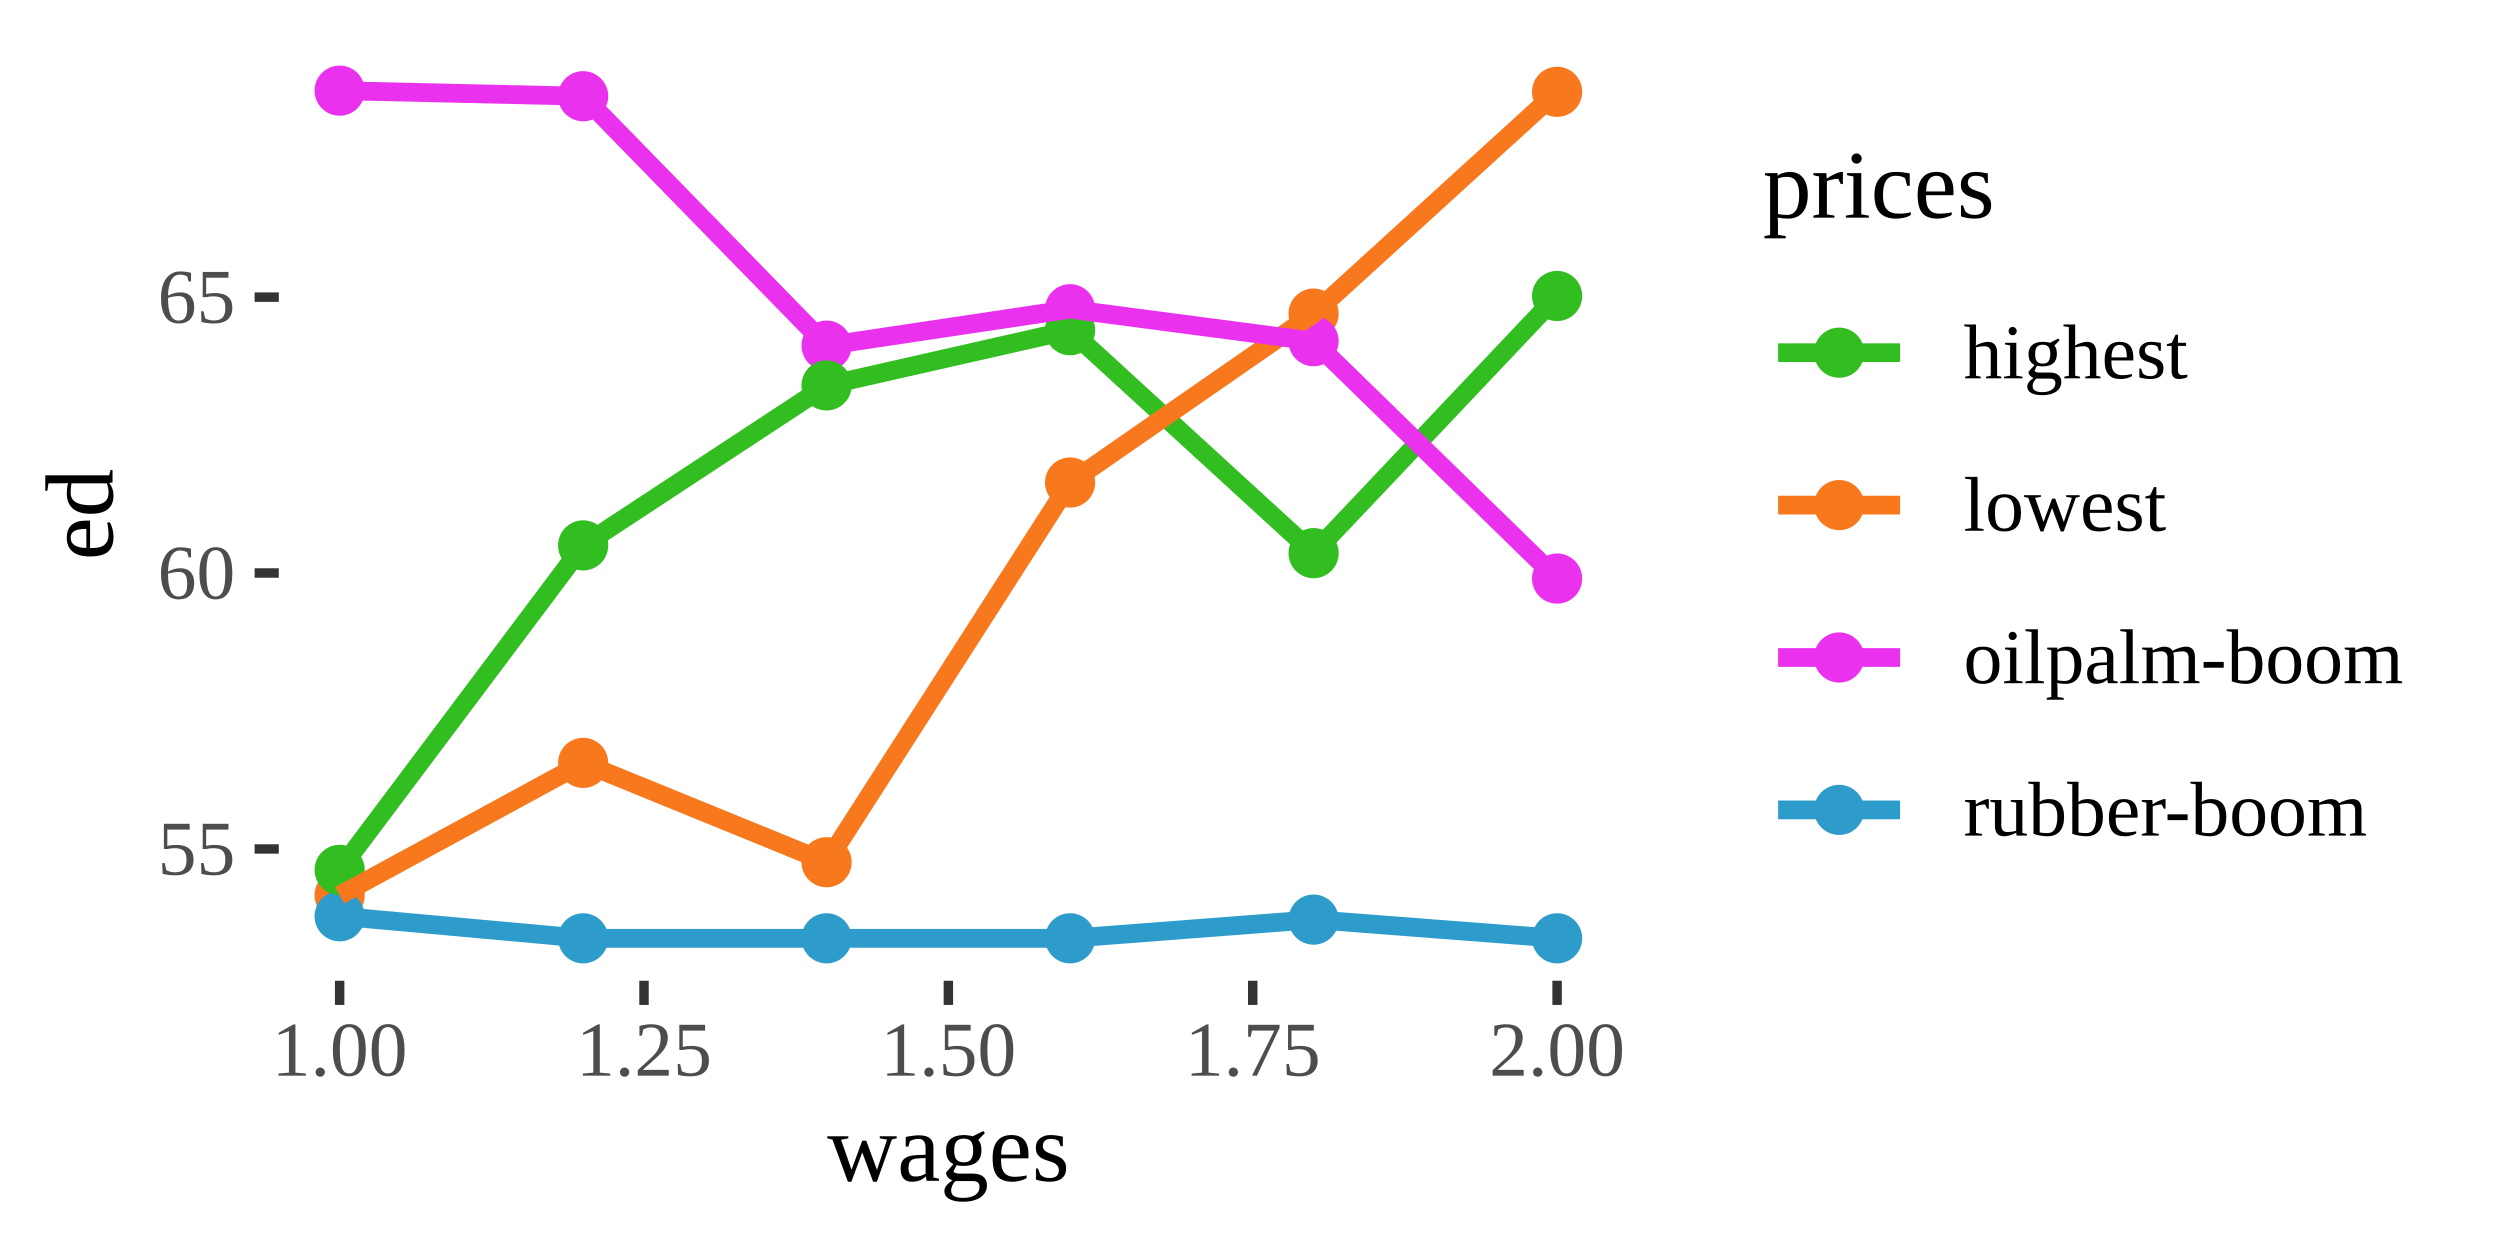
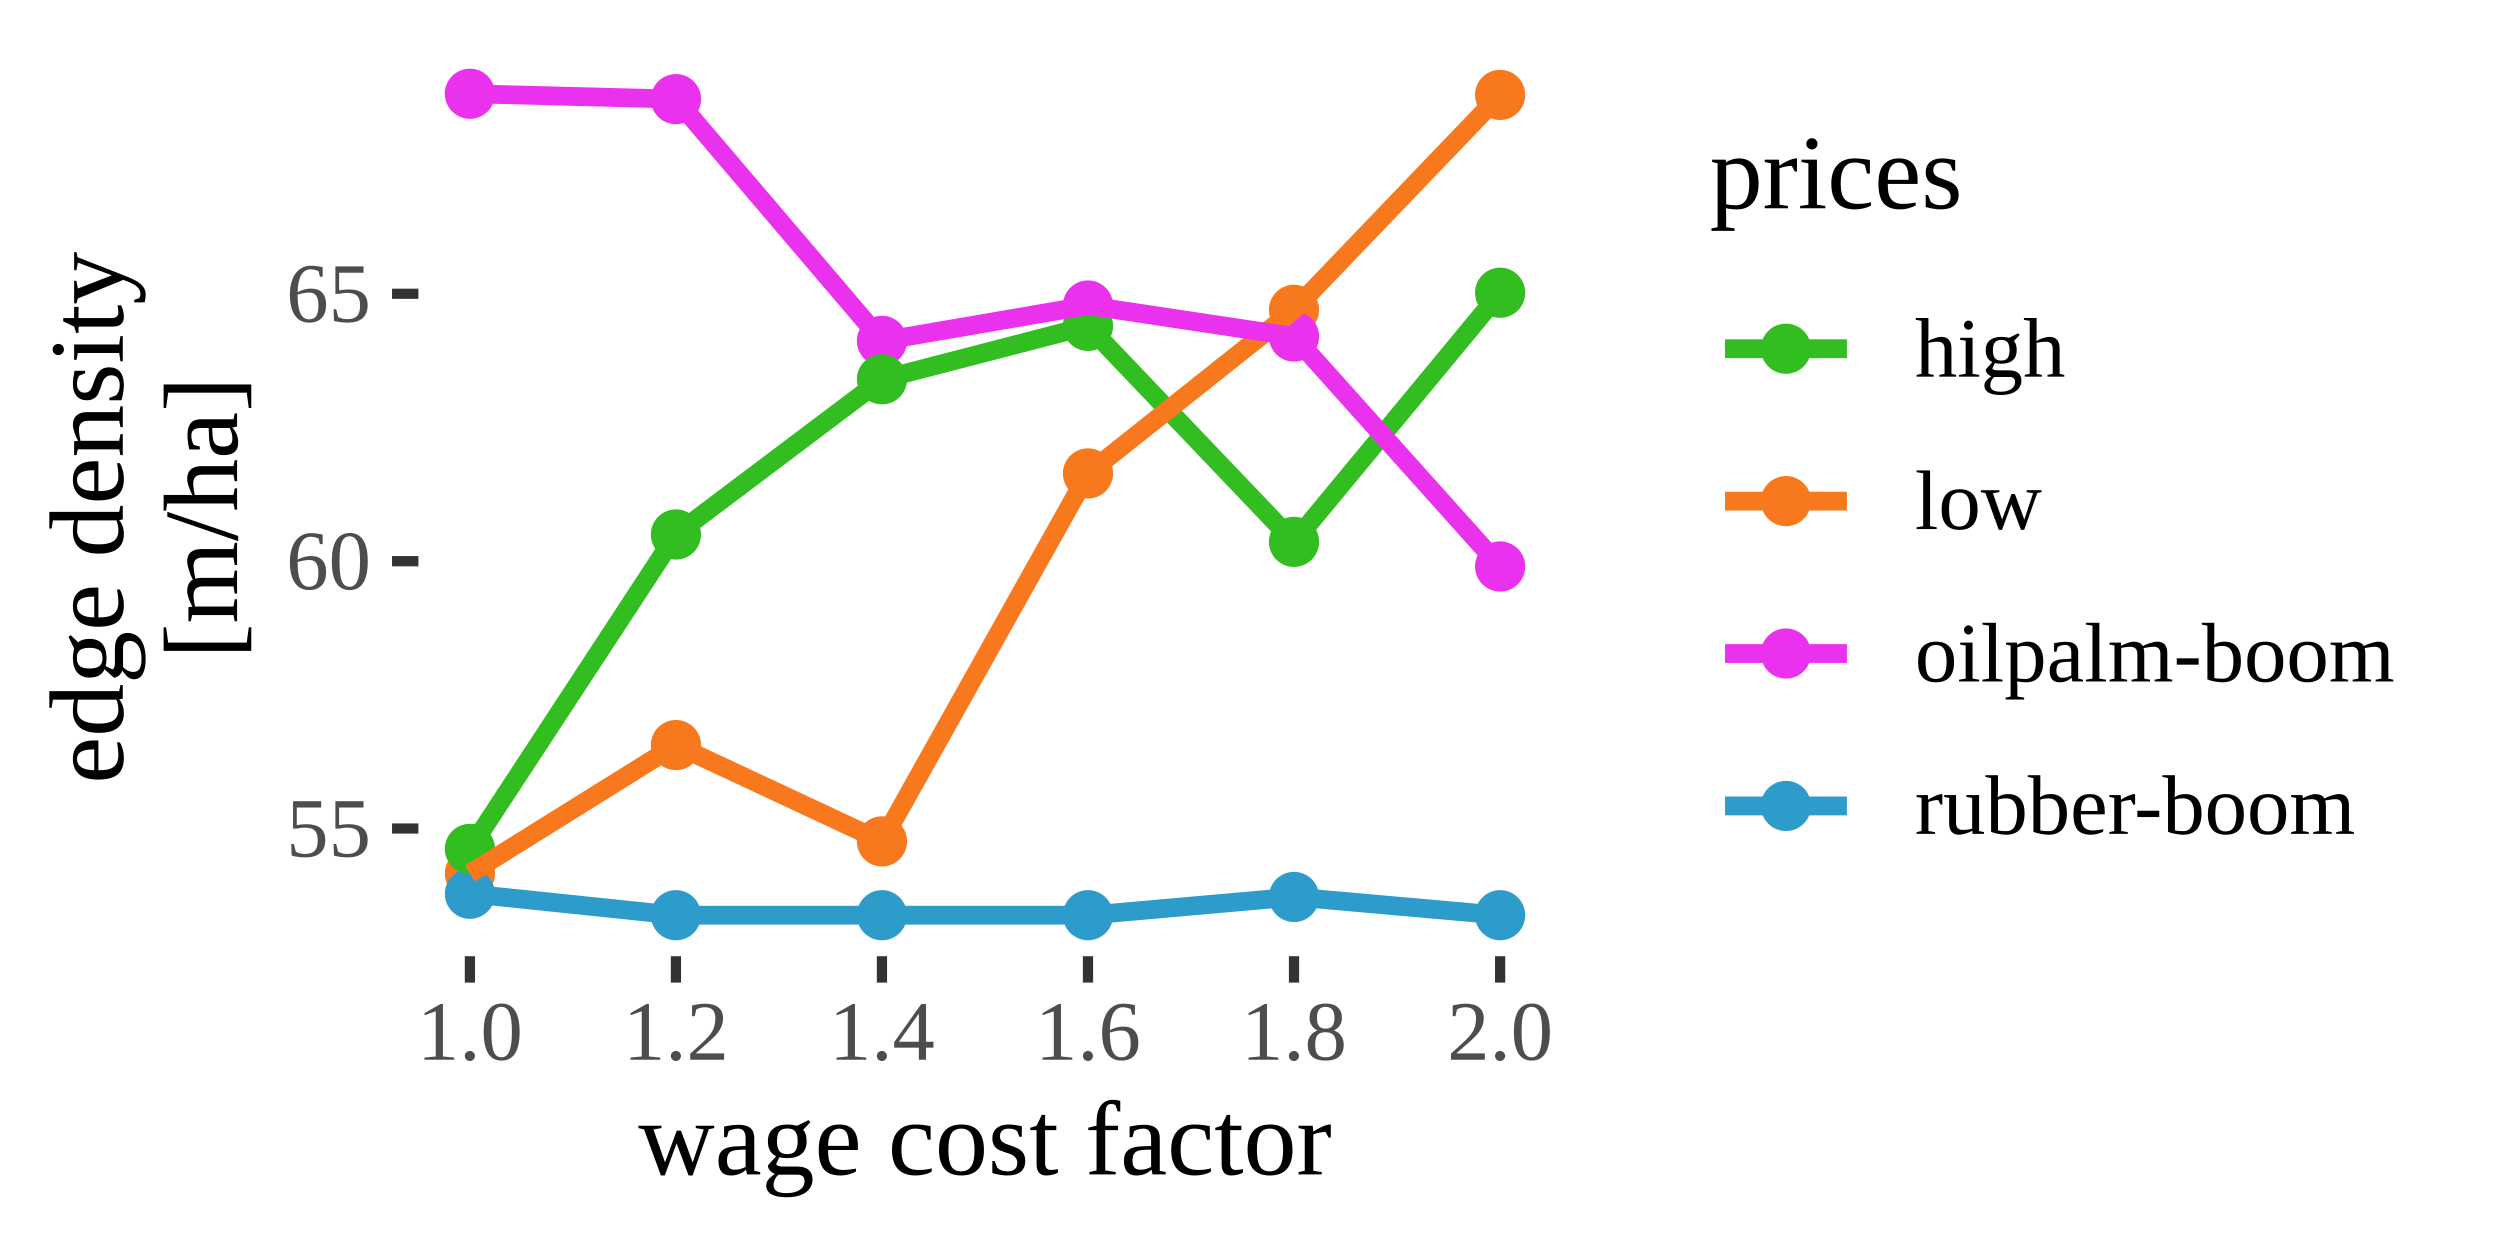
<svg xmlns="http://www.w3.org/2000/svg" viewBox="0 0 283.46 141.73">
  <defs>
    <style type="text/css">
    line, polyline, polygon, path, rect, circle {
      fill: none;
      stroke: #000000;
      stroke-linecap: round;
      stroke-linejoin: round;
      stroke-miterlimit: 10.00;
    }
  </style>
  </defs>
  <rect width="100%" height="100%" style="stroke: none; fill: #FFFFFF;" />
  <defs>
-     <clipPath id="cpMzEuNjF8MTgzLjQ1fDExMS4yMHw1LjQ4">
-       <rect x="31.61" y="5.48" width="151.84" height="105.72" />
+     <clipPath id="cpNDcuNDR8MTc1LjkzfDEwOC40Mnw1Ljk4">
+       <rect x="47.44" y="5.98" width="128.48" height="102.45" />
    </clipPath>
  </defs>
-   <circle cx="38.51" cy="101.51" r="2.49" style="stroke-width: 0.71; stroke: #F8781D; fill: #F8781D;" clip-path="url(#cpMzEuNjF8MTgzLjQ1fDExMS4yMHw1LjQ4)" />
-   <circle cx="38.51" cy="103.89" r="2.49" style="stroke-width: 0.71; stroke: #2E9CCA; fill: #2E9CCA;" clip-path="url(#cpMzEuNjF8MTgzLjQ1fDExMS4yMHw1LjQ4)" />
-   <circle cx="38.51" cy="10.28" r="2.49" style="stroke-width: 0.71; stroke: #EA32EE; fill: #EA32EE;" clip-path="url(#cpMzEuNjF8MTgzLjQ1fDExMS4yMHw1LjQ4)" />
-   <circle cx="38.51" cy="98.63" r="2.49" style="stroke-width: 0.71; stroke: #32BD20; fill: #32BD20;" clip-path="url(#cpMzEuNjF8MTgzLjQ1fDExMS4yMHw1LjQ4)" />
-   <circle cx="66.12" cy="86.50" r="2.49" style="stroke-width: 0.71; stroke: #F8781D; fill: #F8781D;" clip-path="url(#cpMzEuNjF8MTgzLjQ1fDExMS4yMHw1LjQ4)" />
-   <circle cx="66.12" cy="106.39" r="2.49" style="stroke-width: 0.71; stroke: #2E9CCA; fill: #2E9CCA;" clip-path="url(#cpMzEuNjF8MTgzLjQ1fDExMS4yMHw1LjQ4)" />
-   <circle cx="66.12" cy="10.91" r="2.49" style="stroke-width: 0.71; stroke: #EA32EE; fill: #EA32EE;" clip-path="url(#cpMzEuNjF8MTgzLjQ1fDExMS4yMHw1LjQ4)" />
-   <circle cx="66.12" cy="61.84" r="2.49" style="stroke-width: 0.71; stroke: #32BD20; fill: #32BD20;" clip-path="url(#cpMzEuNjF8MTgzLjQ1fDExMS4yMHw1LjQ4)" />
-   <circle cx="93.72" cy="97.76" r="2.49" style="stroke-width: 0.71; stroke: #F8781D; fill: #F8781D;" clip-path="url(#cpMzEuNjF8MTgzLjQ1fDExMS4yMHw1LjQ4)" />
-   <circle cx="93.72" cy="106.39" r="2.49" style="stroke-width: 0.71; stroke: #2E9CCA; fill: #2E9CCA;" clip-path="url(#cpMzEuNjF8MTgzLjQ1fDExMS4yMHw1LjQ4)" />
-   <circle cx="93.72" cy="39.19" r="2.49" style="stroke-width: 0.71; stroke: #EA32EE; fill: #EA32EE;" clip-path="url(#cpMzEuNjF8MTgzLjQ1fDExMS4yMHw1LjQ4)" />
-   <circle cx="93.72" cy="43.70" r="2.49" style="stroke-width: 0.71; stroke: #32BD20; fill: #32BD20;" clip-path="url(#cpMzEuNjF8MTgzLjQ1fDExMS4yMHw1LjQ4)" />
-   <circle cx="121.33" cy="54.71" r="2.49" style="stroke-width: 0.71; stroke: #F8781D; fill: #F8781D;" clip-path="url(#cpMzEuNjF8MTgzLjQ1fDExMS4yMHw1LjQ4)" />
-   <circle cx="121.33" cy="106.39" r="2.49" style="stroke-width: 0.71; stroke: #2E9CCA; fill: #2E9CCA;" clip-path="url(#cpMzEuNjF8MTgzLjQ1fDExMS4yMHw1LjQ4)" />
-   <circle cx="121.33" cy="35.06" r="2.49" style="stroke-width: 0.71; stroke: #EA32EE; fill: #EA32EE;" clip-path="url(#cpMzEuNjF8MTgzLjQ1fDExMS4yMHw1LjQ4)" />
-   <circle cx="121.33" cy="37.44" r="2.49" style="stroke-width: 0.71; stroke: #32BD20; fill: #32BD20;" clip-path="url(#cpMzEuNjF8MTgzLjQ1fDExMS4yMHw1LjQ4)" />
-   <circle cx="148.94" cy="35.56" r="2.49" style="stroke-width: 0.71; stroke: #F8781D; fill: #F8781D;" clip-path="url(#cpMzEuNjF8MTgzLjQ1fDExMS4yMHw1LjQ4)" />
-   <circle cx="148.94" cy="104.27" r="2.49" style="stroke-width: 0.71; stroke: #2E9CCA; fill: #2E9CCA;" clip-path="url(#cpMzEuNjF8MTgzLjQ1fDExMS4yMHw1LjQ4)" />
-   <circle cx="148.94" cy="38.69" r="2.49" style="stroke-width: 0.71; stroke: #EA32EE; fill: #EA32EE;" clip-path="url(#cpMzEuNjF8MTgzLjQ1fDExMS4yMHw1LjQ4)" />
-   <circle cx="148.94" cy="62.72" r="2.49" style="stroke-width: 0.71; stroke: #32BD20; fill: #32BD20;" clip-path="url(#cpMzEuNjF8MTgzLjQ1fDExMS4yMHw1LjQ4)" />
-   <circle cx="176.55" cy="10.41" r="2.49" style="stroke-width: 0.71; stroke: #F8781D; fill: #F8781D;" clip-path="url(#cpMzEuNjF8MTgzLjQ1fDExMS4yMHw1LjQ4)" />
-   <circle cx="176.55" cy="106.39" r="2.49" style="stroke-width: 0.71; stroke: #2E9CCA; fill: #2E9CCA;" clip-path="url(#cpMzEuNjF8MTgzLjQ1fDExMS4yMHw1LjQ4)" />
-   <circle cx="176.55" cy="65.60" r="2.49" style="stroke-width: 0.71; stroke: #EA32EE; fill: #EA32EE;" clip-path="url(#cpMzEuNjF8MTgzLjQ1fDExMS4yMHw1LjQ4)" />
-   <circle cx="176.55" cy="33.56" r="2.49" style="stroke-width: 0.71; stroke: #32BD20; fill: #32BD20;" clip-path="url(#cpMzEuNjF8MTgzLjQ1fDExMS4yMHw1LjQ4)" />
-   <polyline points="38.51,98.63 66.12,61.84 93.72,43.70 121.33,37.44 148.94,62.72 176.55,33.56 " style="stroke-width: 2.13; stroke: #32BD20; stroke-linecap: butt;" clip-path="url(#cpMzEuNjF8MTgzLjQ1fDExMS4yMHw1LjQ4)" />
-   <polyline points="38.51,101.51 66.12,86.50 93.72,97.76 121.33,54.71 148.94,35.56 176.55,10.41 " style="stroke-width: 2.13; stroke: #F8781D; stroke-linecap: butt;" clip-path="url(#cpMzEuNjF8MTgzLjQ1fDExMS4yMHw1LjQ4)" />
-   <polyline points="38.51,10.28 66.12,10.91 93.72,39.19 121.33,35.06 148.94,38.69 176.55,65.60 " style="stroke-width: 2.13; stroke: #EA32EE; stroke-linecap: butt;" clip-path="url(#cpMzEuNjF8MTgzLjQ1fDExMS4yMHw1LjQ4)" />
-   <polyline points="38.51,103.89 66.12,106.39 93.72,106.39 121.33,106.39 148.94,104.27 176.55,106.39 " style="stroke-width: 2.13; stroke: #2E9CCA; stroke-linecap: butt;" clip-path="url(#cpMzEuNjF8MTgzLjQ1fDExMS4yMHw1LjQ4)" />
+   <circle cx="53.28" cy="99.04" r="2.49" style="stroke-width: 0.71; stroke: #F8781D; fill: #F8781D;" clip-path="url(#cpNDcuNDR8MTc1LjkzfDEwOC40Mnw1Ljk4)" />
+   <circle cx="53.28" cy="101.34" r="2.49" style="stroke-width: 0.71; stroke: #2E9CCA; fill: #2E9CCA;" clip-path="url(#cpNDcuNDR8MTc1LjkzfDEwOC40Mnw1Ljk4)" />
+   <circle cx="53.28" cy="10.63" r="2.49" style="stroke-width: 0.71; stroke: #EA32EE; fill: #EA32EE;" clip-path="url(#cpNDcuNDR8MTc1LjkzfDEwOC40Mnw1Ljk4)" />
+   <circle cx="53.28" cy="96.25" r="2.49" style="stroke-width: 0.71; stroke: #32BD20; fill: #32BD20;" clip-path="url(#cpNDcuNDR8MTc1LjkzfDEwOC40Mnw1Ljk4)" />
+   <circle cx="76.64" cy="84.48" r="2.49" style="stroke-width: 0.71; stroke: #F8781D; fill: #F8781D;" clip-path="url(#cpNDcuNDR8MTc1LjkzfDEwOC40Mnw1Ljk4)" />
+   <circle cx="76.64" cy="103.77" r="2.49" style="stroke-width: 0.71; stroke: #2E9CCA; fill: #2E9CCA;" clip-path="url(#cpNDcuNDR8MTc1LjkzfDEwOC40Mnw1Ljk4)" />
+   <circle cx="76.64" cy="11.24" r="2.49" style="stroke-width: 0.71; stroke: #EA32EE; fill: #EA32EE;" clip-path="url(#cpNDcuNDR8MTc1LjkzfDEwOC40Mnw1Ljk4)" />
+   <circle cx="76.64" cy="60.60" r="2.49" style="stroke-width: 0.71; stroke: #32BD20; fill: #32BD20;" clip-path="url(#cpNDcuNDR8MTc1LjkzfDEwOC40Mnw1Ljk4)" />
+   <circle cx="100.00" cy="95.40" r="2.49" style="stroke-width: 0.71; stroke: #F8781D; fill: #F8781D;" clip-path="url(#cpNDcuNDR8MTc1LjkzfDEwOC40Mnw1Ljk4)" />
+   <circle cx="100.00" cy="103.77" r="2.49" style="stroke-width: 0.71; stroke: #2E9CCA; fill: #2E9CCA;" clip-path="url(#cpNDcuNDR8MTc1LjkzfDEwOC40Mnw1Ljk4)" />
+   <circle cx="100.00" cy="38.65" r="2.49" style="stroke-width: 0.71; stroke: #EA32EE; fill: #EA32EE;" clip-path="url(#cpNDcuNDR8MTc1LjkzfDEwOC40Mnw1Ljk4)" />
+   <circle cx="100.00" cy="43.01" r="2.49" style="stroke-width: 0.71; stroke: #32BD20; fill: #32BD20;" clip-path="url(#cpNDcuNDR8MTc1LjkzfDEwOC40Mnw1Ljk4)" />
+   <circle cx="123.36" cy="53.68" r="2.49" style="stroke-width: 0.71; stroke: #F8781D; fill: #F8781D;" clip-path="url(#cpNDcuNDR8MTc1LjkzfDEwOC40Mnw1Ljk4)" />
+   <circle cx="123.36" cy="103.77" r="2.49" style="stroke-width: 0.71; stroke: #2E9CCA; fill: #2E9CCA;" clip-path="url(#cpNDcuNDR8MTc1LjkzfDEwOC40Mnw1Ljk4)" />
+   <circle cx="123.36" cy="34.64" r="2.49" style="stroke-width: 0.71; stroke: #EA32EE; fill: #EA32EE;" clip-path="url(#cpNDcuNDR8MTc1LjkzfDEwOC40Mnw1Ljk4)" />
+   <circle cx="123.36" cy="36.95" r="2.49" style="stroke-width: 0.71; stroke: #32BD20; fill: #32BD20;" clip-path="url(#cpNDcuNDR8MTc1LjkzfDEwOC40Mnw1Ljk4)" />
+   <circle cx="146.72" cy="35.13" r="2.49" style="stroke-width: 0.71; stroke: #F8781D; fill: #F8781D;" clip-path="url(#cpNDcuNDR8MTc1LjkzfDEwOC40Mnw1Ljk4)" />
+   <circle cx="146.72" cy="101.70" r="2.49" style="stroke-width: 0.71; stroke: #2E9CCA; fill: #2E9CCA;" clip-path="url(#cpNDcuNDR8MTc1LjkzfDEwOC40Mnw1Ljk4)" />
+   <circle cx="146.72" cy="38.16" r="2.49" style="stroke-width: 0.71; stroke: #EA32EE; fill: #EA32EE;" clip-path="url(#cpNDcuNDR8MTc1LjkzfDEwOC40Mnw1Ljk4)" />
+   <circle cx="146.72" cy="61.44" r="2.49" style="stroke-width: 0.71; stroke: #32BD20; fill: #32BD20;" clip-path="url(#cpNDcuNDR8MTc1LjkzfDEwOC40Mnw1Ljk4)" />
+   <circle cx="170.09" cy="10.76" r="2.49" style="stroke-width: 0.71; stroke: #F8781D; fill: #F8781D;" clip-path="url(#cpNDcuNDR8MTc1LjkzfDEwOC40Mnw1Ljk4)" />
+   <circle cx="170.09" cy="103.77" r="2.49" style="stroke-width: 0.71; stroke: #2E9CCA; fill: #2E9CCA;" clip-path="url(#cpNDcuNDR8MTc1LjkzfDEwOC40Mnw1Ljk4)" />
+   <circle cx="170.09" cy="64.23" r="2.49" style="stroke-width: 0.71; stroke: #EA32EE; fill: #EA32EE;" clip-path="url(#cpNDcuNDR8MTc1LjkzfDEwOC40Mnw1Ljk4)" />
+   <circle cx="170.09" cy="33.19" r="2.49" style="stroke-width: 0.71; stroke: #32BD20; fill: #32BD20;" clip-path="url(#cpNDcuNDR8MTc1LjkzfDEwOC40Mnw1Ljk4)" />
+   <polyline points="53.28,96.25 76.64,60.60 100.00,43.01 123.36,36.95 146.72,61.44 170.09,33.19 " style="stroke-width: 2.13; stroke: #32BD20; stroke-linecap: butt;" clip-path="url(#cpNDcuNDR8MTc1LjkzfDEwOC40Mnw1Ljk4)" />
+   <polyline points="53.28,99.04 76.64,84.48 100.00,95.40 123.36,53.68 146.72,35.13 170.09,10.76 " style="stroke-width: 2.13; stroke: #F8781D; stroke-linecap: butt;" clip-path="url(#cpNDcuNDR8MTc1LjkzfDEwOC40Mnw1Ljk4)" />
+   <polyline points="53.28,10.63 76.64,11.24 100.00,38.65 123.36,34.64 146.72,38.16 170.09,64.23 " style="stroke-width: 2.13; stroke: #EA32EE; stroke-linecap: butt;" clip-path="url(#cpNDcuNDR8MTc1LjkzfDEwOC40Mnw1Ljk4)" />
+   <polyline points="53.28,101.34 76.64,103.77 100.00,103.77 123.36,103.77 146.72,101.70 170.09,103.77 " style="stroke-width: 2.13; stroke: #2E9CCA; stroke-linecap: butt;" clip-path="url(#cpNDcuNDR8MTc1LjkzfDEwOC40Mnw1Ljk4)" />
  <defs>
    <clipPath id="cpMC4wMHwyODMuNDZ8MTQxLjczfDAuMDA=">
      <rect x="0.00" y="0.00" width="283.46" height="141.73" />
    </clipPath>
  </defs>
  <g clip-path="url(#cpMC4wMHwyODMuNDZ8MTQxLjczfDAuMDA=)">
-     <text x="17.88" y="99.17" style="font-size: 8.80px; fill: #4D4D4D; font-family: Times New Roman;" textLength="8.80px" lengthAdjust="spacingAndGlyphs">55</text>
+     <text x="32.46" y="97.12" style="font-size: 9.60px; fill: #4D4D4D; font-family: Times New Roman;" textLength="9.60px" lengthAdjust="spacingAndGlyphs">55</text>
  </g>
  <g clip-path="url(#cpMC4wMHwyODMuNDZ8MTQxLjczfDAuMDA=)">
-     <text x="17.88" y="67.88" style="font-size: 8.80px; fill: #4D4D4D; font-family: Times New Roman;" textLength="8.80px" lengthAdjust="spacingAndGlyphs">60</text>
+     <text x="32.46" y="66.81" style="font-size: 9.60px; fill: #4D4D4D; font-family: Times New Roman;" textLength="9.60px" lengthAdjust="spacingAndGlyphs">60</text>
  </g>
  <g clip-path="url(#cpMC4wMHwyODMuNDZ8MTQxLjczfDAuMDA=)">
-     <text x="17.88" y="36.60" style="font-size: 8.80px; fill: #4D4D4D; font-family: Times New Roman;" textLength="8.80px" lengthAdjust="spacingAndGlyphs">65</text>
+     <text x="32.46" y="36.49" style="font-size: 9.60px; fill: #4D4D4D; font-family: Times New Roman;" textLength="9.60px" lengthAdjust="spacingAndGlyphs">65</text>
  </g>
-   <polyline points="28.87,96.26 31.61,96.26 " style="stroke-width: 1.07; stroke: #333333; stroke-linecap: butt;" clip-path="url(#cpMC4wMHwyODMuNDZ8MTQxLjczfDAuMDA=)" />
-   <polyline points="28.87,64.97 31.61,64.97 " style="stroke-width: 1.07; stroke: #333333; stroke-linecap: butt;" clip-path="url(#cpMC4wMHwyODMuNDZ8MTQxLjczfDAuMDA=)" />
-   <polyline points="28.87,33.69 31.61,33.69 " style="stroke-width: 1.07; stroke: #333333; stroke-linecap: butt;" clip-path="url(#cpMC4wMHwyODMuNDZ8MTQxLjczfDAuMDA=)" />
-   <polyline points="38.51,113.94 38.51,111.20 " style="stroke-width: 1.07; stroke: #333333; stroke-linecap: butt;" clip-path="url(#cpMC4wMHwyODMuNDZ8MTQxLjczfDAuMDA=)" />
-   <polyline points="73.02,113.94 73.02,111.20 " style="stroke-width: 1.07; stroke: #333333; stroke-linecap: butt;" clip-path="url(#cpMC4wMHwyODMuNDZ8MTQxLjczfDAuMDA=)" />
-   <polyline points="107.53,113.94 107.53,111.20 " style="stroke-width: 1.07; stroke: #333333; stroke-linecap: butt;" clip-path="url(#cpMC4wMHwyODMuNDZ8MTQxLjczfDAuMDA=)" />
-   <polyline points="142.04,113.94 142.04,111.20 " style="stroke-width: 1.07; stroke: #333333; stroke-linecap: butt;" clip-path="url(#cpMC4wMHwyODMuNDZ8MTQxLjczfDAuMDA=)" />
-   <polyline points="176.55,113.94 176.55,111.20 " style="stroke-width: 1.07; stroke: #333333; stroke-linecap: butt;" clip-path="url(#cpMC4wMHwyODMuNDZ8MTQxLjczfDAuMDA=)" />
+   <polyline points="44.45,93.94 47.44,93.94 " style="stroke-width: 1.16; stroke: #333333; stroke-linecap: butt;" clip-path="url(#cpMC4wMHwyODMuNDZ8MTQxLjczfDAuMDA=)" />
+   <polyline points="44.45,63.63 47.44,63.63 " style="stroke-width: 1.16; stroke: #333333; stroke-linecap: butt;" clip-path="url(#cpMC4wMHwyODMuNDZ8MTQxLjczfDAuMDA=)" />
+   <polyline points="44.45,33.31 47.44,33.31 " style="stroke-width: 1.16; stroke: #333333; stroke-linecap: butt;" clip-path="url(#cpMC4wMHwyODMuNDZ8MTQxLjczfDAuMDA=)" />
+   <polyline points="53.28,111.41 53.28,108.42 " style="stroke-width: 1.16; stroke: #333333; stroke-linecap: butt;" clip-path="url(#cpMC4wMHwyODMuNDZ8MTQxLjczfDAuMDA=)" />
+   <polyline points="76.64,111.41 76.64,108.42 " style="stroke-width: 1.16; stroke: #333333; stroke-linecap: butt;" clip-path="url(#cpMC4wMHwyODMuNDZ8MTQxLjczfDAuMDA=)" />
+   <polyline points="100.00,111.41 100.00,108.42 " style="stroke-width: 1.16; stroke: #333333; stroke-linecap: butt;" clip-path="url(#cpMC4wMHwyODMuNDZ8MTQxLjczfDAuMDA=)" />
+   <polyline points="123.36,111.41 123.36,108.42 " style="stroke-width: 1.16; stroke: #333333; stroke-linecap: butt;" clip-path="url(#cpMC4wMHwyODMuNDZ8MTQxLjczfDAuMDA=)" />
+   <polyline points="146.72,111.41 146.72,108.42 " style="stroke-width: 1.16; stroke: #333333; stroke-linecap: butt;" clip-path="url(#cpMC4wMHwyODMuNDZ8MTQxLjczfDAuMDA=)" />
+   <polyline points="170.09,111.41 170.09,108.42 " style="stroke-width: 1.16; stroke: #333333; stroke-linecap: butt;" clip-path="url(#cpMC4wMHwyODMuNDZ8MTQxLjczfDAuMDA=)" />
  <g clip-path="url(#cpMC4wMHwyODMuNDZ8MTQxLjczfDAuMDA=)">
-     <text x="30.81" y="121.96" style="font-size: 8.80px; fill: #4D4D4D; font-family: Times New Roman;" textLength="15.40px" lengthAdjust="spacingAndGlyphs">1.00</text>
+     <text x="47.28" y="120.16" style="font-size: 9.60px; fill: #4D4D4D; font-family: Times New Roman;" textLength="12.00px" lengthAdjust="spacingAndGlyphs">1.0</text>
  </g>
  <g clip-path="url(#cpMC4wMHwyODMuNDZ8MTQxLjczfDAuMDA=)">
-     <text x="65.32" y="121.96" style="font-size: 8.80px; fill: #4D4D4D; font-family: Times New Roman;" textLength="15.40px" lengthAdjust="spacingAndGlyphs">1.25</text>
+     <text x="70.64" y="120.16" style="font-size: 9.60px; fill: #4D4D4D; font-family: Times New Roman;" textLength="12.00px" lengthAdjust="spacingAndGlyphs">1.2</text>
  </g>
  <g clip-path="url(#cpMC4wMHwyODMuNDZ8MTQxLjczfDAuMDA=)">
-     <text x="99.83" y="121.96" style="font-size: 8.80px; fill: #4D4D4D; font-family: Times New Roman;" textLength="15.40px" lengthAdjust="spacingAndGlyphs">1.50</text>
+     <text x="94.00" y="120.16" style="font-size: 9.60px; fill: #4D4D4D; font-family: Times New Roman;" textLength="12.00px" lengthAdjust="spacingAndGlyphs">1.4</text>
  </g>
  <g clip-path="url(#cpMC4wMHwyODMuNDZ8MTQxLjczfDAuMDA=)">
-     <text x="134.34" y="121.96" style="font-size: 8.80px; fill: #4D4D4D; font-family: Times New Roman;" textLength="15.40px" lengthAdjust="spacingAndGlyphs">1.75</text>
+     <text x="117.36" y="120.16" style="font-size: 9.60px; fill: #4D4D4D; font-family: Times New Roman;" textLength="12.00px" lengthAdjust="spacingAndGlyphs">1.6</text>
  </g>
  <g clip-path="url(#cpMC4wMHwyODMuNDZ8MTQxLjczfDAuMDA=)">
-     <text x="168.85" y="121.96" style="font-size: 8.80px; fill: #4D4D4D; font-family: Times New Roman;" textLength="15.40px" lengthAdjust="spacingAndGlyphs">2.00</text>
+     <text x="140.72" y="120.16" style="font-size: 9.60px; fill: #4D4D4D; font-family: Times New Roman;" textLength="12.00px" lengthAdjust="spacingAndGlyphs">1.8</text>
  </g>
  <g clip-path="url(#cpMC4wMHwyODMuNDZ8MTQxLjczfDAuMDA=)">
-     <text x="93.78" y="133.88" style="font-size: 11.00px; font-family: Times New Roman;" textLength="27.49px" lengthAdjust="spacingAndGlyphs">wages</text>
+     <text x="164.09" y="120.16" style="font-size: 9.60px; fill: #4D4D4D; font-family: Times New Roman;" textLength="12.00px" lengthAdjust="spacingAndGlyphs">2.0</text>
  </g>
  <g clip-path="url(#cpMC4wMHwyODMuNDZ8MTQxLjczfDAuMDA=)">
-     <text transform="translate(12.76,63.53) rotate(-90)" style="font-size: 11.00px; font-family: Times New Roman;" textLength="10.38px" lengthAdjust="spacingAndGlyphs">ed</text>
+     <text x="72.37" y="133.16" style="font-size: 12.00px; font-family: Times New Roman;" textLength="78.63px" lengthAdjust="spacingAndGlyphs">wage cost factor</text>
  </g>
  <g clip-path="url(#cpMC4wMHwyODMuNDZ8MTQxLjczfDAuMDA=)">
-     <text x="199.89" y="24.68" style="font-size: 11.00px; font-family: Times New Roman;" textLength="26.26px" lengthAdjust="spacingAndGlyphs">prices</text>
-   </g>
-   <circle cx="208.53" cy="39.99" r="2.49" style="stroke-width: 0.71; stroke: #32BD20; fill: #32BD20;" clip-path="url(#cpMC4wMHwyODMuNDZ8MTQxLjczfDAuMDA=)" />
-   <line x1="201.61" y1="39.99" x2="215.44" y2="39.99" style="stroke-width: 2.13; stroke: #32BD20; stroke-linecap: butt;" clip-path="url(#cpMC4wMHwyODMuNDZ8MTQxLjczfDAuMDA=)" />
-   <circle cx="208.53" cy="57.27" r="2.49" style="stroke-width: 0.71; stroke: #F8781D; fill: #F8781D;" clip-path="url(#cpMC4wMHwyODMuNDZ8MTQxLjczfDAuMDA=)" />
-   <line x1="201.61" y1="57.27" x2="215.44" y2="57.27" style="stroke-width: 2.13; stroke: #F8781D; stroke-linecap: butt;" clip-path="url(#cpMC4wMHwyODMuNDZ8MTQxLjczfDAuMDA=)" />
-   <circle cx="208.53" cy="74.55" r="2.49" style="stroke-width: 0.71; stroke: #EA32EE; fill: #EA32EE;" clip-path="url(#cpMC4wMHwyODMuNDZ8MTQxLjczfDAuMDA=)" />
-   <line x1="201.61" y1="74.55" x2="215.44" y2="74.55" style="stroke-width: 2.13; stroke: #EA32EE; stroke-linecap: butt;" clip-path="url(#cpMC4wMHwyODMuNDZ8MTQxLjczfDAuMDA=)" />
-   <circle cx="208.53" cy="91.83" r="2.49" style="stroke-width: 0.71; stroke: #2E9CCA; fill: #2E9CCA;" clip-path="url(#cpMC4wMHwyODMuNDZ8MTQxLjczfDAuMDA=)" />
-   <line x1="201.61" y1="91.83" x2="215.44" y2="91.83" style="stroke-width: 2.13; stroke: #2E9CCA; stroke-linecap: butt;" clip-path="url(#cpMC4wMHwyODMuNDZ8MTQxLjczfDAuMDA=)" />
-   <g clip-path="url(#cpMC4wMHwyODMuNDZ8MTQxLjczfDAuMDA=)">
-     <text x="222.64" y="42.90" style="font-size: 8.80px; font-family: Times New Roman;" textLength="25.42px" lengthAdjust="spacingAndGlyphs">highest</text>
+     <text transform="translate(13.92,88.86) rotate(-90)" style="font-size: 12.00px; font-family: Times New Roman;" textLength="63.32px" lengthAdjust="spacingAndGlyphs">edge density </text>
  </g>
  <g clip-path="url(#cpMC4wMHwyODMuNDZ8MTQxLjczfDAuMDA=)">
-     <text x="222.64" y="60.18" style="font-size: 8.80px; font-family: Times New Roman;" textLength="22.98px" lengthAdjust="spacingAndGlyphs">lowest</text>
+     <text transform="translate(26.88,74.69) rotate(-90)" style="font-size: 12.00px; font-family: Times New Roman;" textLength="34.99px" lengthAdjust="spacingAndGlyphs"> [m/ha]</text>
  </g>
  <g clip-path="url(#cpMC4wMHwyODMuNDZ8MTQxLjczfDAuMDA=)">
-     <text x="222.64" y="77.46" style="font-size: 8.80px; font-family: Times New Roman;" textLength="49.86px" lengthAdjust="spacingAndGlyphs">oilpalm-boom</text>
+     <text x="193.86" y="23.62" style="font-size: 12.00px; font-family: Times New Roman;" textLength="28.65px" lengthAdjust="spacingAndGlyphs">prices</text>
+   </g>
+   <circle cx="202.50" cy="39.54" r="2.49" style="stroke-width: 0.71; stroke: #32BD20; fill: #32BD20;" clip-path="url(#cpMC4wMHwyODMuNDZ8MTQxLjczfDAuMDA=)" />
+   <line x1="195.59" y1="39.54" x2="209.41" y2="39.54" style="stroke-width: 2.13; stroke: #32BD20; stroke-linecap: butt;" clip-path="url(#cpMC4wMHwyODMuNDZ8MTQxLjczfDAuMDA=)" />
+   <circle cx="202.50" cy="56.82" r="2.49" style="stroke-width: 0.71; stroke: #F8781D; fill: #F8781D;" clip-path="url(#cpMC4wMHwyODMuNDZ8MTQxLjczfDAuMDA=)" />
+   <line x1="195.59" y1="56.82" x2="209.41" y2="56.82" style="stroke-width: 2.13; stroke: #F8781D; stroke-linecap: butt;" clip-path="url(#cpMC4wMHwyODMuNDZ8MTQxLjczfDAuMDA=)" />
+   <circle cx="202.50" cy="74.10" r="2.49" style="stroke-width: 0.71; stroke: #EA32EE; fill: #EA32EE;" clip-path="url(#cpMC4wMHwyODMuNDZ8MTQxLjczfDAuMDA=)" />
+   <line x1="195.59" y1="74.10" x2="209.41" y2="74.10" style="stroke-width: 2.13; stroke: #EA32EE; stroke-linecap: butt;" clip-path="url(#cpMC4wMHwyODMuNDZ8MTQxLjczfDAuMDA=)" />
+   <circle cx="202.50" cy="91.38" r="2.49" style="stroke-width: 0.71; stroke: #2E9CCA; fill: #2E9CCA;" clip-path="url(#cpMC4wMHwyODMuNDZ8MTQxLjczfDAuMDA=)" />
+   <line x1="195.59" y1="91.38" x2="209.41" y2="91.38" style="stroke-width: 2.13; stroke: #2E9CCA; stroke-linecap: butt;" clip-path="url(#cpMC4wMHwyODMuNDZ8MTQxLjczfDAuMDA=)" />
+   <g clip-path="url(#cpMC4wMHwyODMuNDZ8MTQxLjczfDAuMDA=)">
+     <text x="217.12" y="42.71" style="font-size: 9.60px; font-family: Times New Roman;" textLength="17.07px" lengthAdjust="spacingAndGlyphs">high</text>
  </g>
  <g clip-path="url(#cpMC4wMHwyODMuNDZ8MTQxLjczfDAuMDA=)">
-     <text x="222.64" y="94.74" style="font-size: 8.80px; font-family: Times New Roman;" textLength="45.94px" lengthAdjust="spacingAndGlyphs">rubber-boom</text>
+     <text x="217.12" y="59.99" style="font-size: 9.60px; font-family: Times New Roman;" textLength="14.40px" lengthAdjust="spacingAndGlyphs">low</text>
+   </g>
+   <g clip-path="url(#cpMC4wMHwyODMuNDZ8MTQxLjczfDAuMDA=)">
+     <text x="217.12" y="77.27" style="font-size: 9.60px; font-family: Times New Roman;" textLength="54.39px" lengthAdjust="spacingAndGlyphs">oilpalm-boom</text>
+   </g>
+   <g clip-path="url(#cpMC4wMHwyODMuNDZ8MTQxLjczfDAuMDA=)">
+     <text x="217.12" y="94.55" style="font-size: 9.60px; font-family: Times New Roman;" textLength="50.12px" lengthAdjust="spacingAndGlyphs">rubber-boom</text>
  </g>
</svg>
